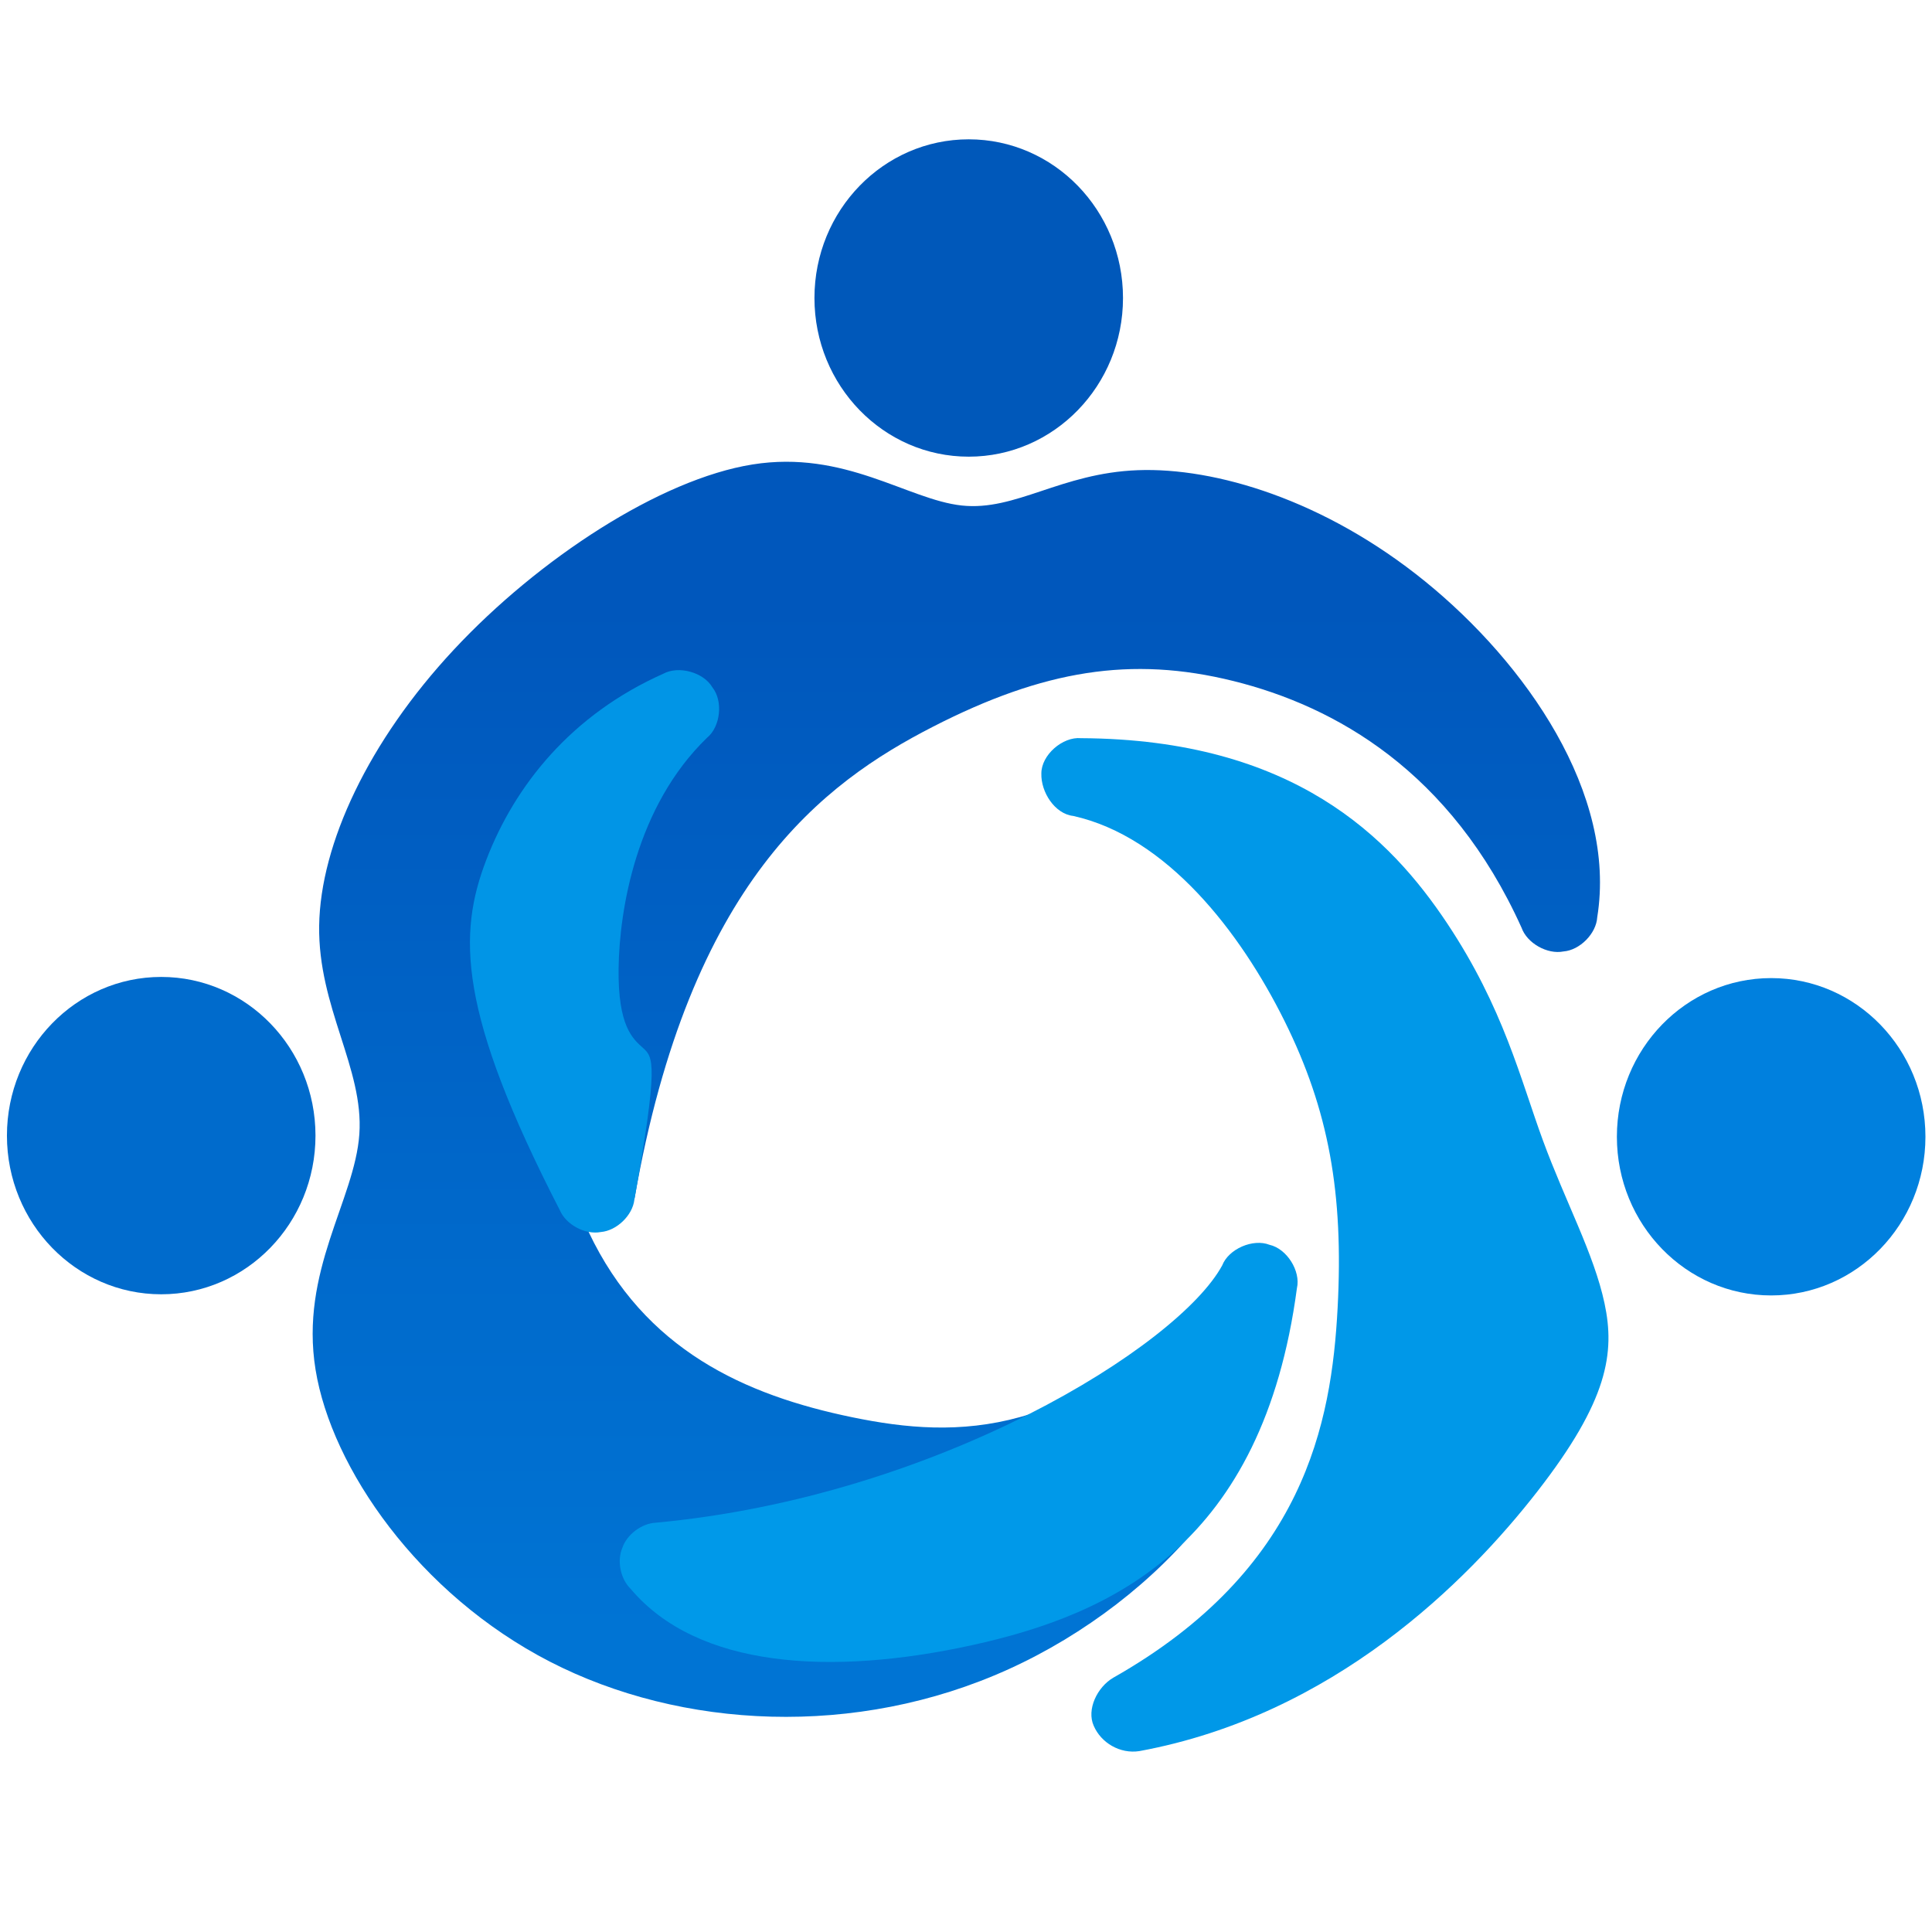
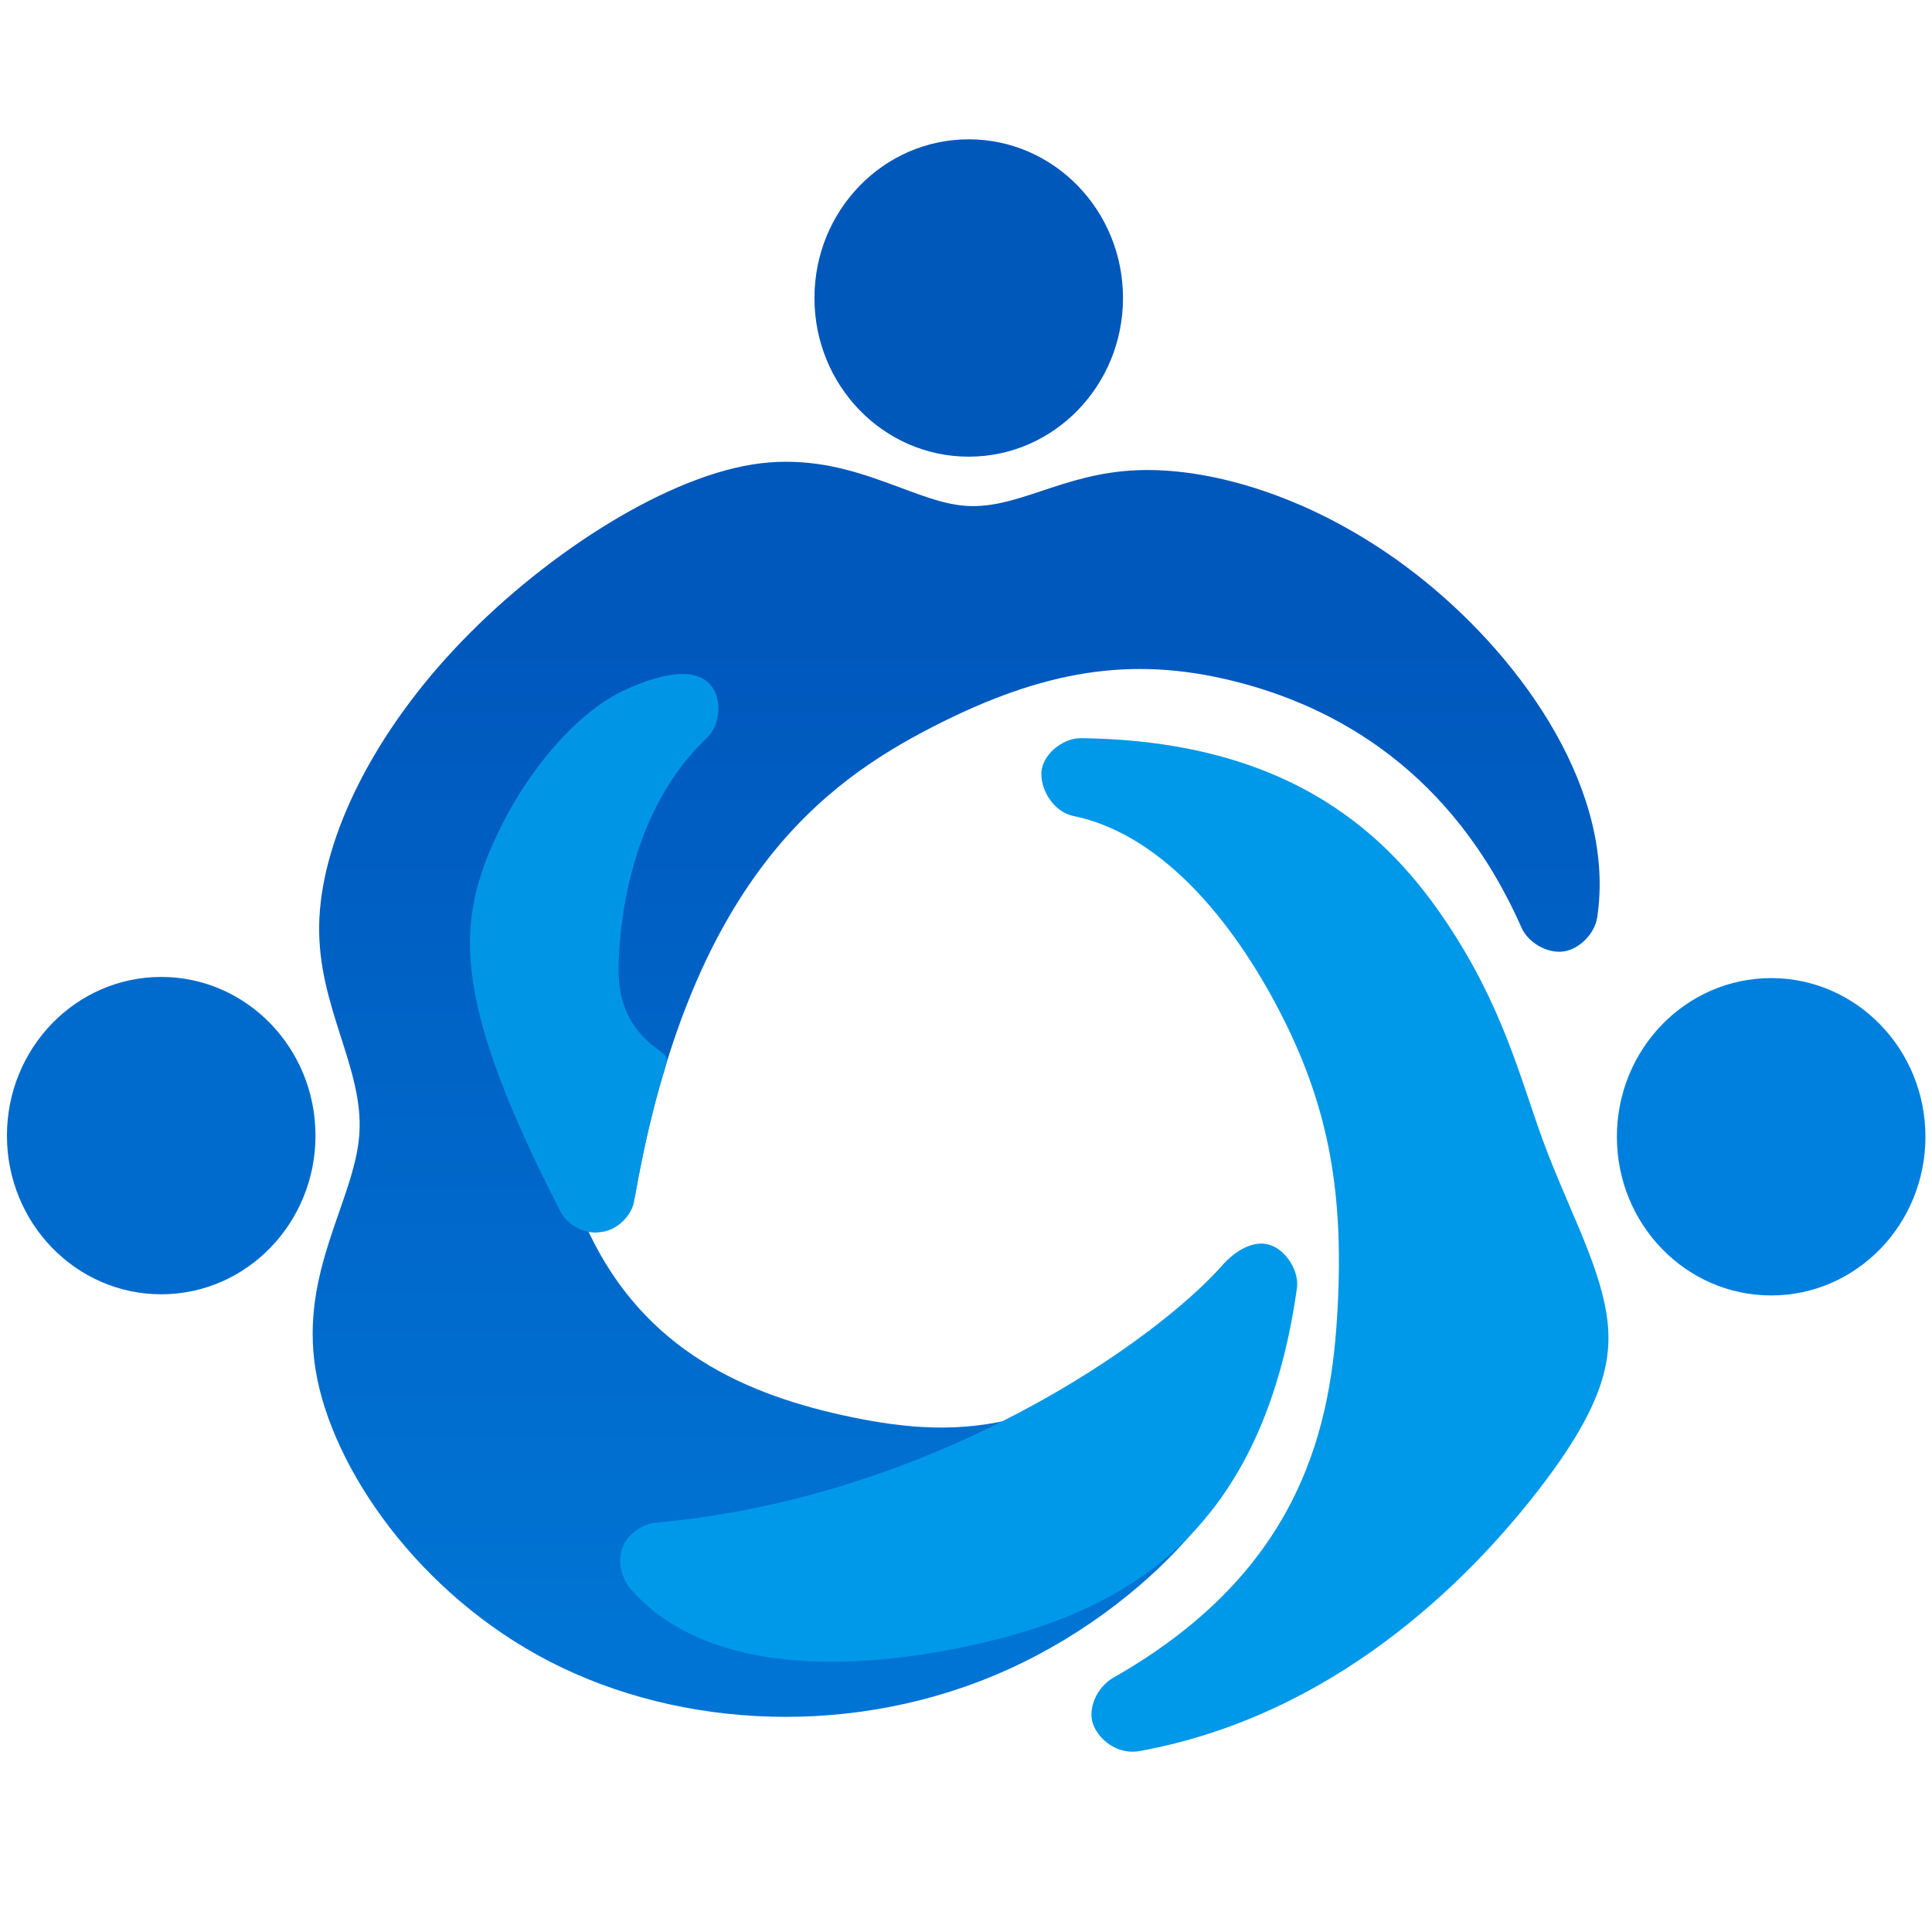
<svg xmlns="http://www.w3.org/2000/svg" xmlns:xlink="http://www.w3.org/1999/xlink" version="1.1" width="400" height="400" id="svg41" xml:space="preserve">
  <defs id="defs41">
    <linearGradient id="linearGradient1">
      <stop style="stop-color:#0057bc;stop-opacity:1;" offset="0" id="stop1" />
      <stop style="stop-color:#0074d4;stop-opacity:1;" offset="1" id="stop2" />
    </linearGradient>
    <linearGradient xlink:href="#linearGradient1" id="linearGradient2" x1="146.018" y1="125.082" x2="146.018" y2="337.667" gradientUnits="userSpaceOnUse" />
  </defs>
  <ellipse style="display:inline;fill:#0058ba;fill-opacity:1;stroke-width:1.031" id="path42" cx="200.564" cy="61.697" rx="31.941" ry="32.852" />
  <ellipse style="display:inline;fill:#006bcc;fill-opacity:1;stroke-width:1.031" id="path42-7" cx="33.377" cy="235.116" rx="31.941" ry="32.852" />
  <ellipse style="display:inline;fill:#0080de;fill-opacity:1;stroke-width:1.031" id="path42-9" cx="366.7" cy="235.355" rx="31.941" ry="32.852" />
-   <path d="m 131.396,248.007 c 11.466,-65.418 38.951,-85.86 61.801,-97.567 22.85,-11.707 41.064,-14.678 62.149,-9.445 21.085,5.233 45.04,18.672 59.676,51.078 1.119,3.194 5.334,5.583 8.672,4.915 3.395,-0.261 6.795,-3.7 6.996,-7.077 4.134,-25.592 -14.828,-52.65 -35.641,-69.542 -20.813,-16.893 -43.478,-23.621 -59.465,-23.022 -15.986,0.598 -25.295,8.522 -36.469,7.313 -11.174,-1.209 -24.214,-11.55 -43.317,-8.498 -19.103,3.053 -44.27,19.5 -61.862,38.373 -17.592,18.873 -27.609,40.172 -27.857,57.112 -0.248,16.94 9.272,29.522 8.32,43.173 -0.952,13.651 -12.377,28.371 -9.065,48.765 3.311,20.394 21.359,46.463 48.512,60.442 27.154,13.98 63.413,15.872 94.948,1.575 31.535,-14.296 58.344,-44.78 54.376,-72.39 l -11.059,-7.064 c -30.171,31.664 -53.557,31.842 -75.678,27.277 -22.121,-4.564 -42.978,-13.872 -54.575,-38.394 z" stroke="#000000" stroke-width="0.71" fill-opacity="0" id="path6" style="display:inline;fill:url(#linearGradient2);fill-opacity:1;stroke:none" />
-   <path d="m 226.443,357.308 c -1.511,-3.371 0.713,-7.996 4.033,-9.946 39.578,-22.412 45.199,-52.761 46.462,-76.541 1.263,-23.78 -1.833,-40.991 -10.995,-59.442 -9.161,-18.45 -24.388,-38.14 -43.743,-42.448 -3.814,-0.416 -6.712,-4.936 -6.598,-8.786 -0.018,-3.818 4.387,-7.663 8.207,-7.314 44.087,0.226 64.059,20.696 75.783,38.295 11.724,17.599 15.2,32.329 19.872,45.035 4.671,12.706 10.537,23.389 12.733,33.665 2.196,10.276 0.721,20.145 -13.861,38.907 -14.582,18.761 -42.272,46.416 -82.45,53.815 -4.027,0.626 -7.938,-1.738 -9.443,-5.239 z" stroke="#000000" stroke-width="0.71" fill-opacity="0" id="path7" style="display:inline;fill:#0098e8;fill-opacity:1;stroke:none" />
-   <path d="m 135.786,315.256 c -2.931,0.141 -6.004,2.45 -6.939,5.213 -1.145,2.684 -0.387,6.436 1.712,8.473 13.805,16.4 41.383,18.09 70.653,11.681 29.27,-6.409 60.232,-20.917 67.301,-73.91 0.832,-3.559 -2.092,-8.189 -5.68,-8.993 -3.422,-1.339 -8.461,0.857 -9.787,4.265 -9.064,16.697 -58.953,47.87 -117.26,53.271 z" stroke="#000000" stroke-width="0.71" fill-opacity="0" id="path4" style="display:inline;fill:#0099e9;fill-opacity:1;stroke:none" />
-   <path d="m 137.461,139.429 c -19.199,8.504 -30.888,23.237 -36.776,38.592 -5.889,15.355 -5.977,31.331 15.219,72.529 1.259,3.007 5.286,5.151 8.504,4.526 3.267,-0.276 6.549,-3.434 6.929,-6.669 5.032,-28.287 3.908,-29.532 1.794,-31.437 -2.114,-1.905 -5.219,-4.472 -5.056,-16.493 0.162,-12.021 3.592,-33.497 18.309,-47.728 2.8,-2.294 3.366,-7.612 1.111,-10.437 -1.813,-3.123 -6.998,-4.56 -10.177,-2.819 z" stroke="#000000" stroke-width="0.71" fill-opacity="0" id="path5-3" style="display:inline;fill:#0195e6;fill-opacity:1;stroke:none" />
+   <path d="m 131.396,248.007 c 11.466,-65.418 38.951,-85.86 61.801,-97.567 22.85,-11.707 41.064,-14.678 62.149,-9.445 21.085,5.233 45.286,18.562 59.676,51.078 1.37,3.095 5.3,5.38 8.672,4.915 3.373,-0.465 6.495,-3.732 6.996,-7.077 3.837,-25.638 -14.828,-52.65 -35.641,-69.542 -20.813,-16.893 -43.478,-23.621 -59.465,-23.022 -15.986,0.598 -25.295,8.522 -36.469,7.313 -11.174,-1.209 -24.214,-11.55 -43.317,-8.498 -19.103,3.053 -44.27,19.5 -61.862,38.373 -17.592,18.873 -27.609,40.172 -27.857,57.112 -0.248,16.94 9.272,29.522 8.32,43.173 -0.952,13.651 -12.377,28.371 -9.065,48.765 3.311,20.394 21.359,46.463 48.512,60.442 27.154,13.98 63.413,15.872 94.948,1.575 31.535,-14.296 58.344,-44.78 54.376,-72.39 l -11.059,-7.064 c -30.171,31.664 -53.557,31.842 -75.678,27.277 -22.121,-4.564 -42.978,-13.872 -54.575,-38.394 z" stroke="#000000" stroke-width="0.71" fill-opacity="0" id="path6" style="display:inline;fill:url(#linearGradient2);fill-opacity:1;stroke:none" />
+   <path d="m 226.443,357.308 c -1.485,-3.383 0.685,-8.045 4.033,-9.946 39.55,-22.461 45.199,-52.761 46.462,-76.541 1.263,-23.78 -1.833,-40.991 -10.995,-59.442 -9.161,-18.45 -24.314,-38.486 -43.743,-42.448 -3.759,-0.766 -6.646,-4.934 -6.598,-8.786 0.048,-3.818 4.371,-7.36 8.207,-7.314 44.084,0.529 64.059,20.696 75.783,38.295 11.724,17.599 15.2,32.329 19.872,45.035 4.671,12.706 10.537,23.389 12.733,33.665 2.196,10.276 0.721,20.145 -13.861,38.907 -14.582,18.761 -42.253,46.517 -82.45,53.815 -4.01,0.728 -7.911,-1.75 -9.443,-5.239 z" stroke="#000000" stroke-width="0.71" fill-opacity="0" id="path7" style="display:inline;fill:#0098e8;fill-opacity:1;stroke:none" />
+   <path d="m 135.786,315.256 c -2.922,0.264 -5.898,2.488 -6.939,5.213 -1.041,2.726 -0.199,6.258 1.712,8.473 14.002,16.231 41.383,18.09 70.653,11.681 29.27,-6.409 59.903,-20.962 67.301,-73.91 0.506,-3.62 -2.291,-7.951 -5.68,-8.993 -3.402,-1.046 -7.194,1.318 -9.787,4.265 -13.314,15.137 -58.942,47.993 -117.26,53.271 z" stroke="#000000" stroke-width="0.71" fill-opacity="0" id="path4" style="display:inline;fill:#0099e9;fill-opacity:1;stroke:none" />
+   <path d="m 100.685,178.021 c -5.889,15.355 -5.977,31.331 15.219,72.529 1.259,3.007 5.286,5.151 8.504,4.526 3.267,-0.276 6.549,-3.434 6.929,-6.669 5.032,-28.287 8.131,-28.298 6.017,-30.203 -2.114,-1.905 -9.442,-5.705 -9.279,-17.726 0.162,-12.021 3.417,-33.679 18.309,-47.728 2.633,-2.484 3.152,-7.453 1.111,-10.437 -2.039,-2.981 -6.998,-4.56 -18.115,0.53 -11.117,5.09 -22.806,19.824 -28.694,35.178 z" stroke="#000000" stroke-width="0.71" fill-opacity="0" id="path5-3" style="display:inline;fill:#0195e6;fill-opacity:1;stroke:none" />
</svg>
